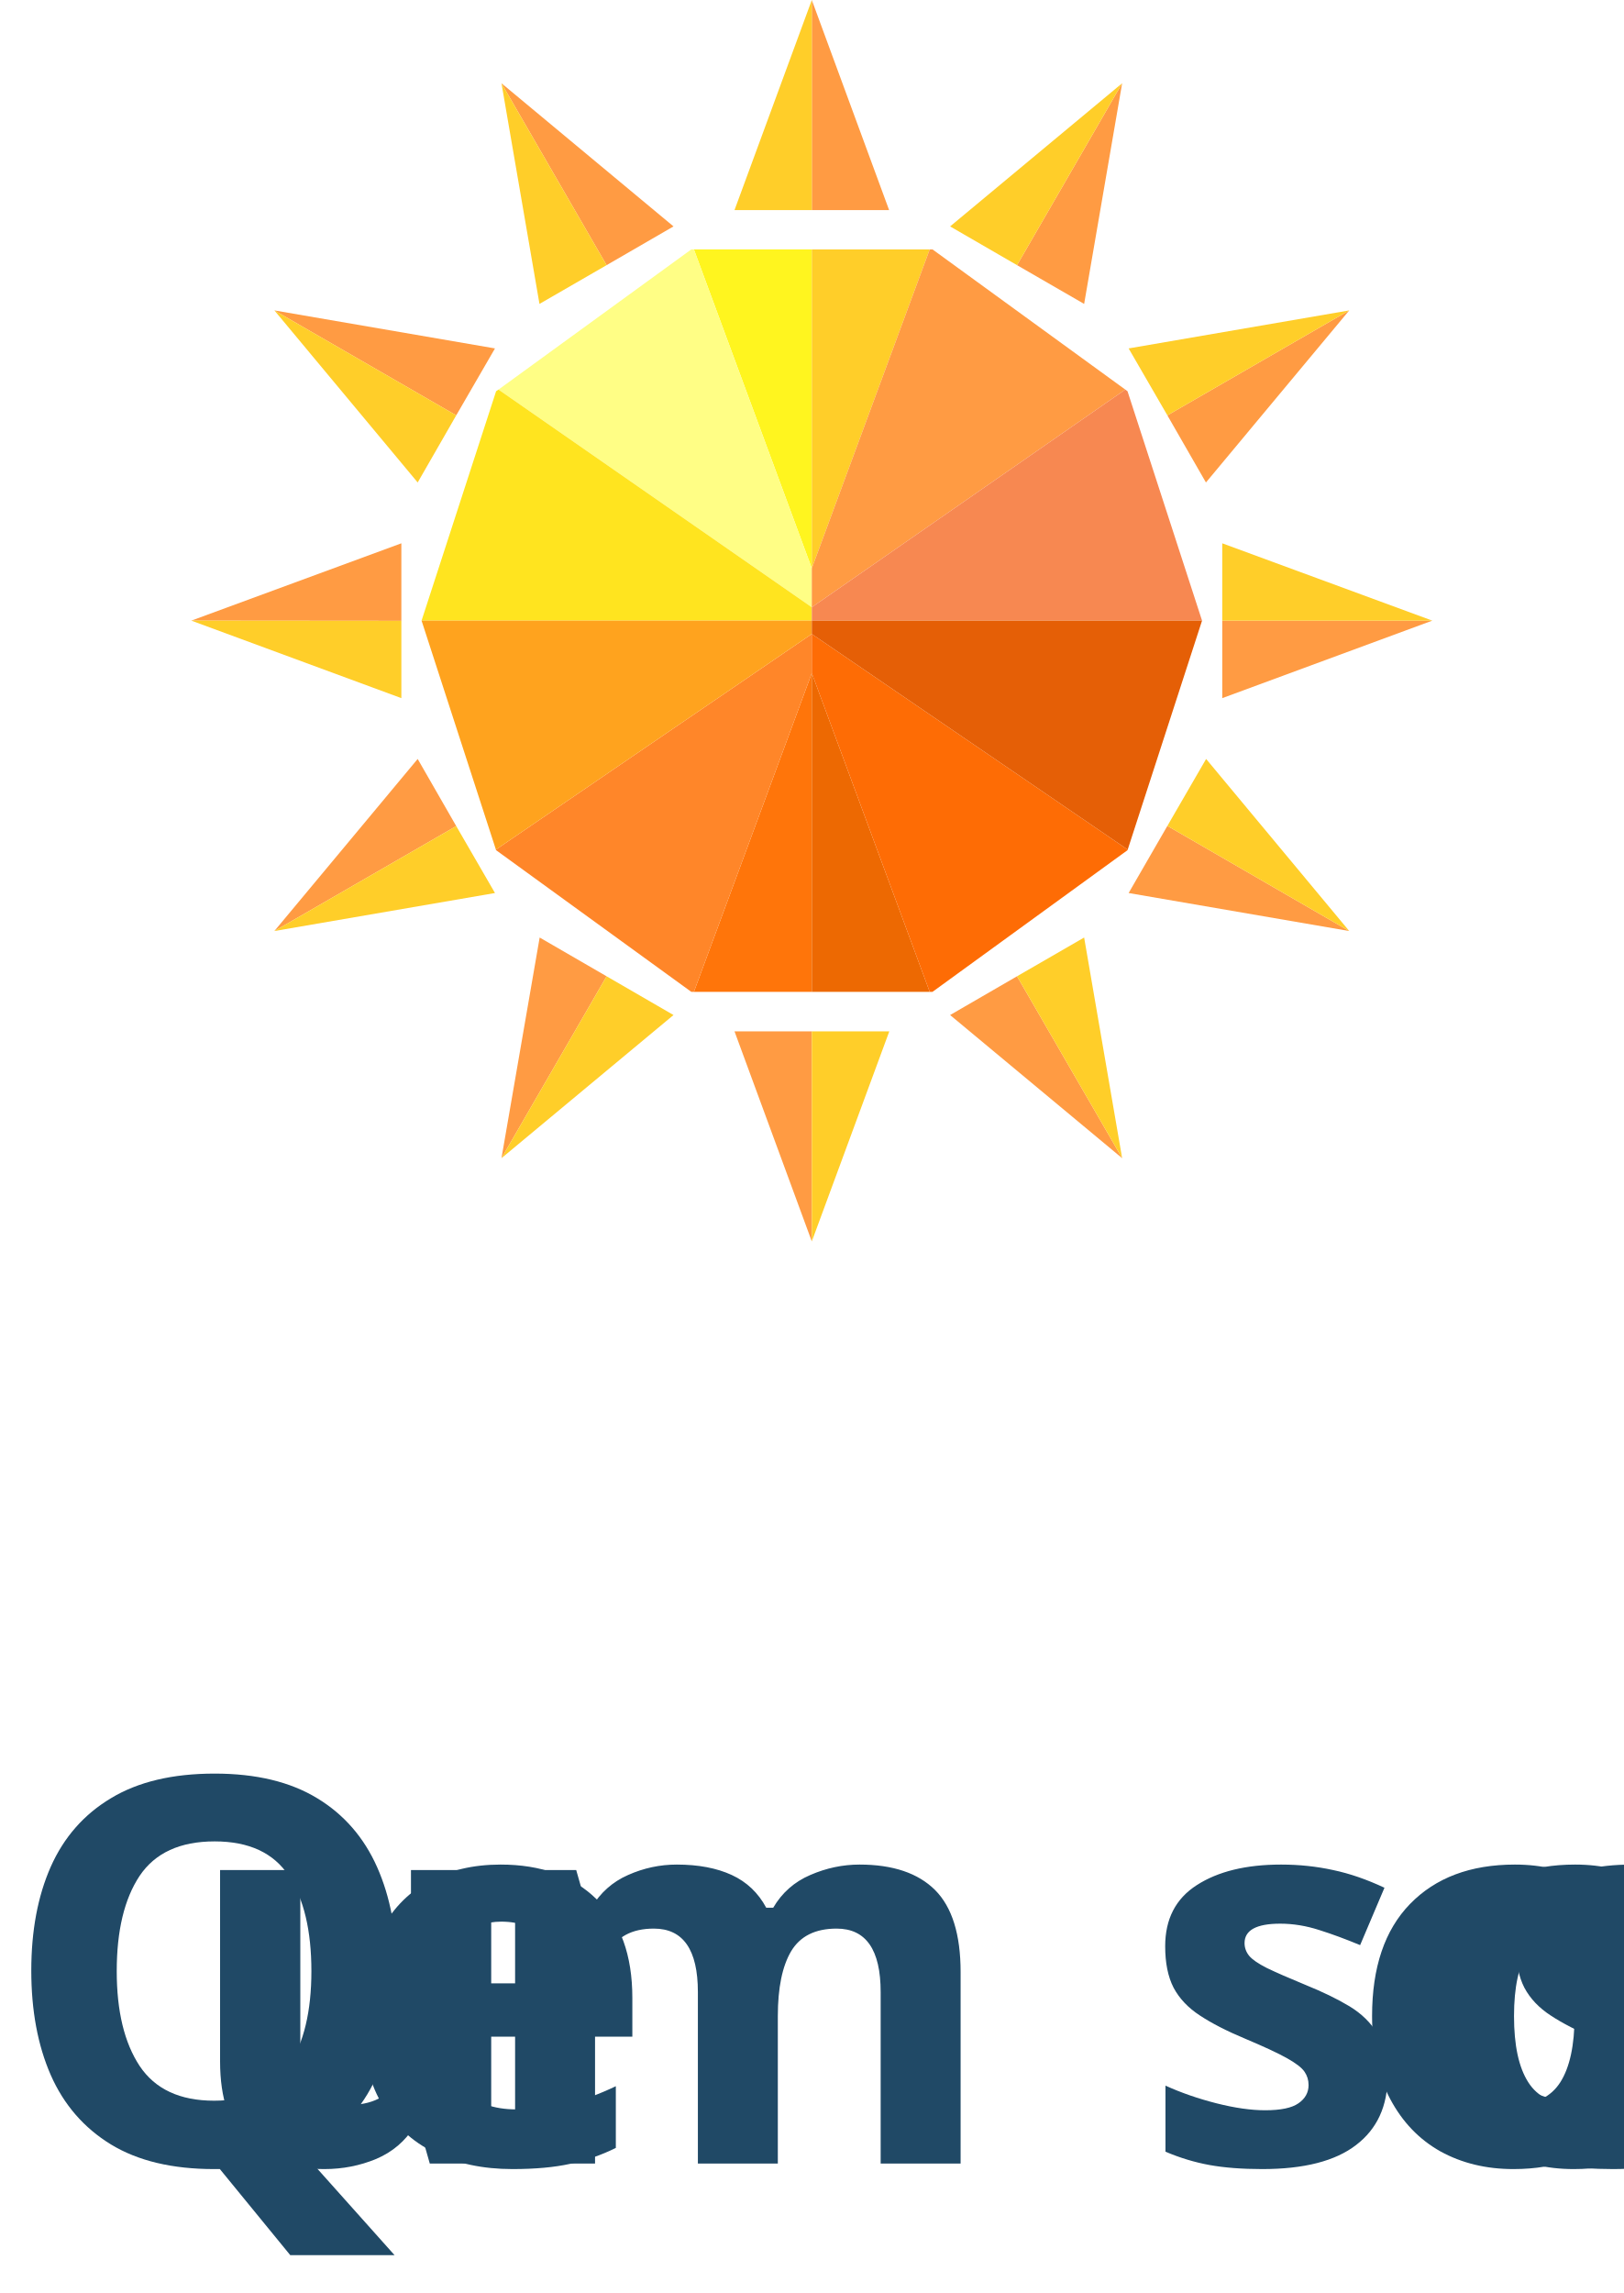
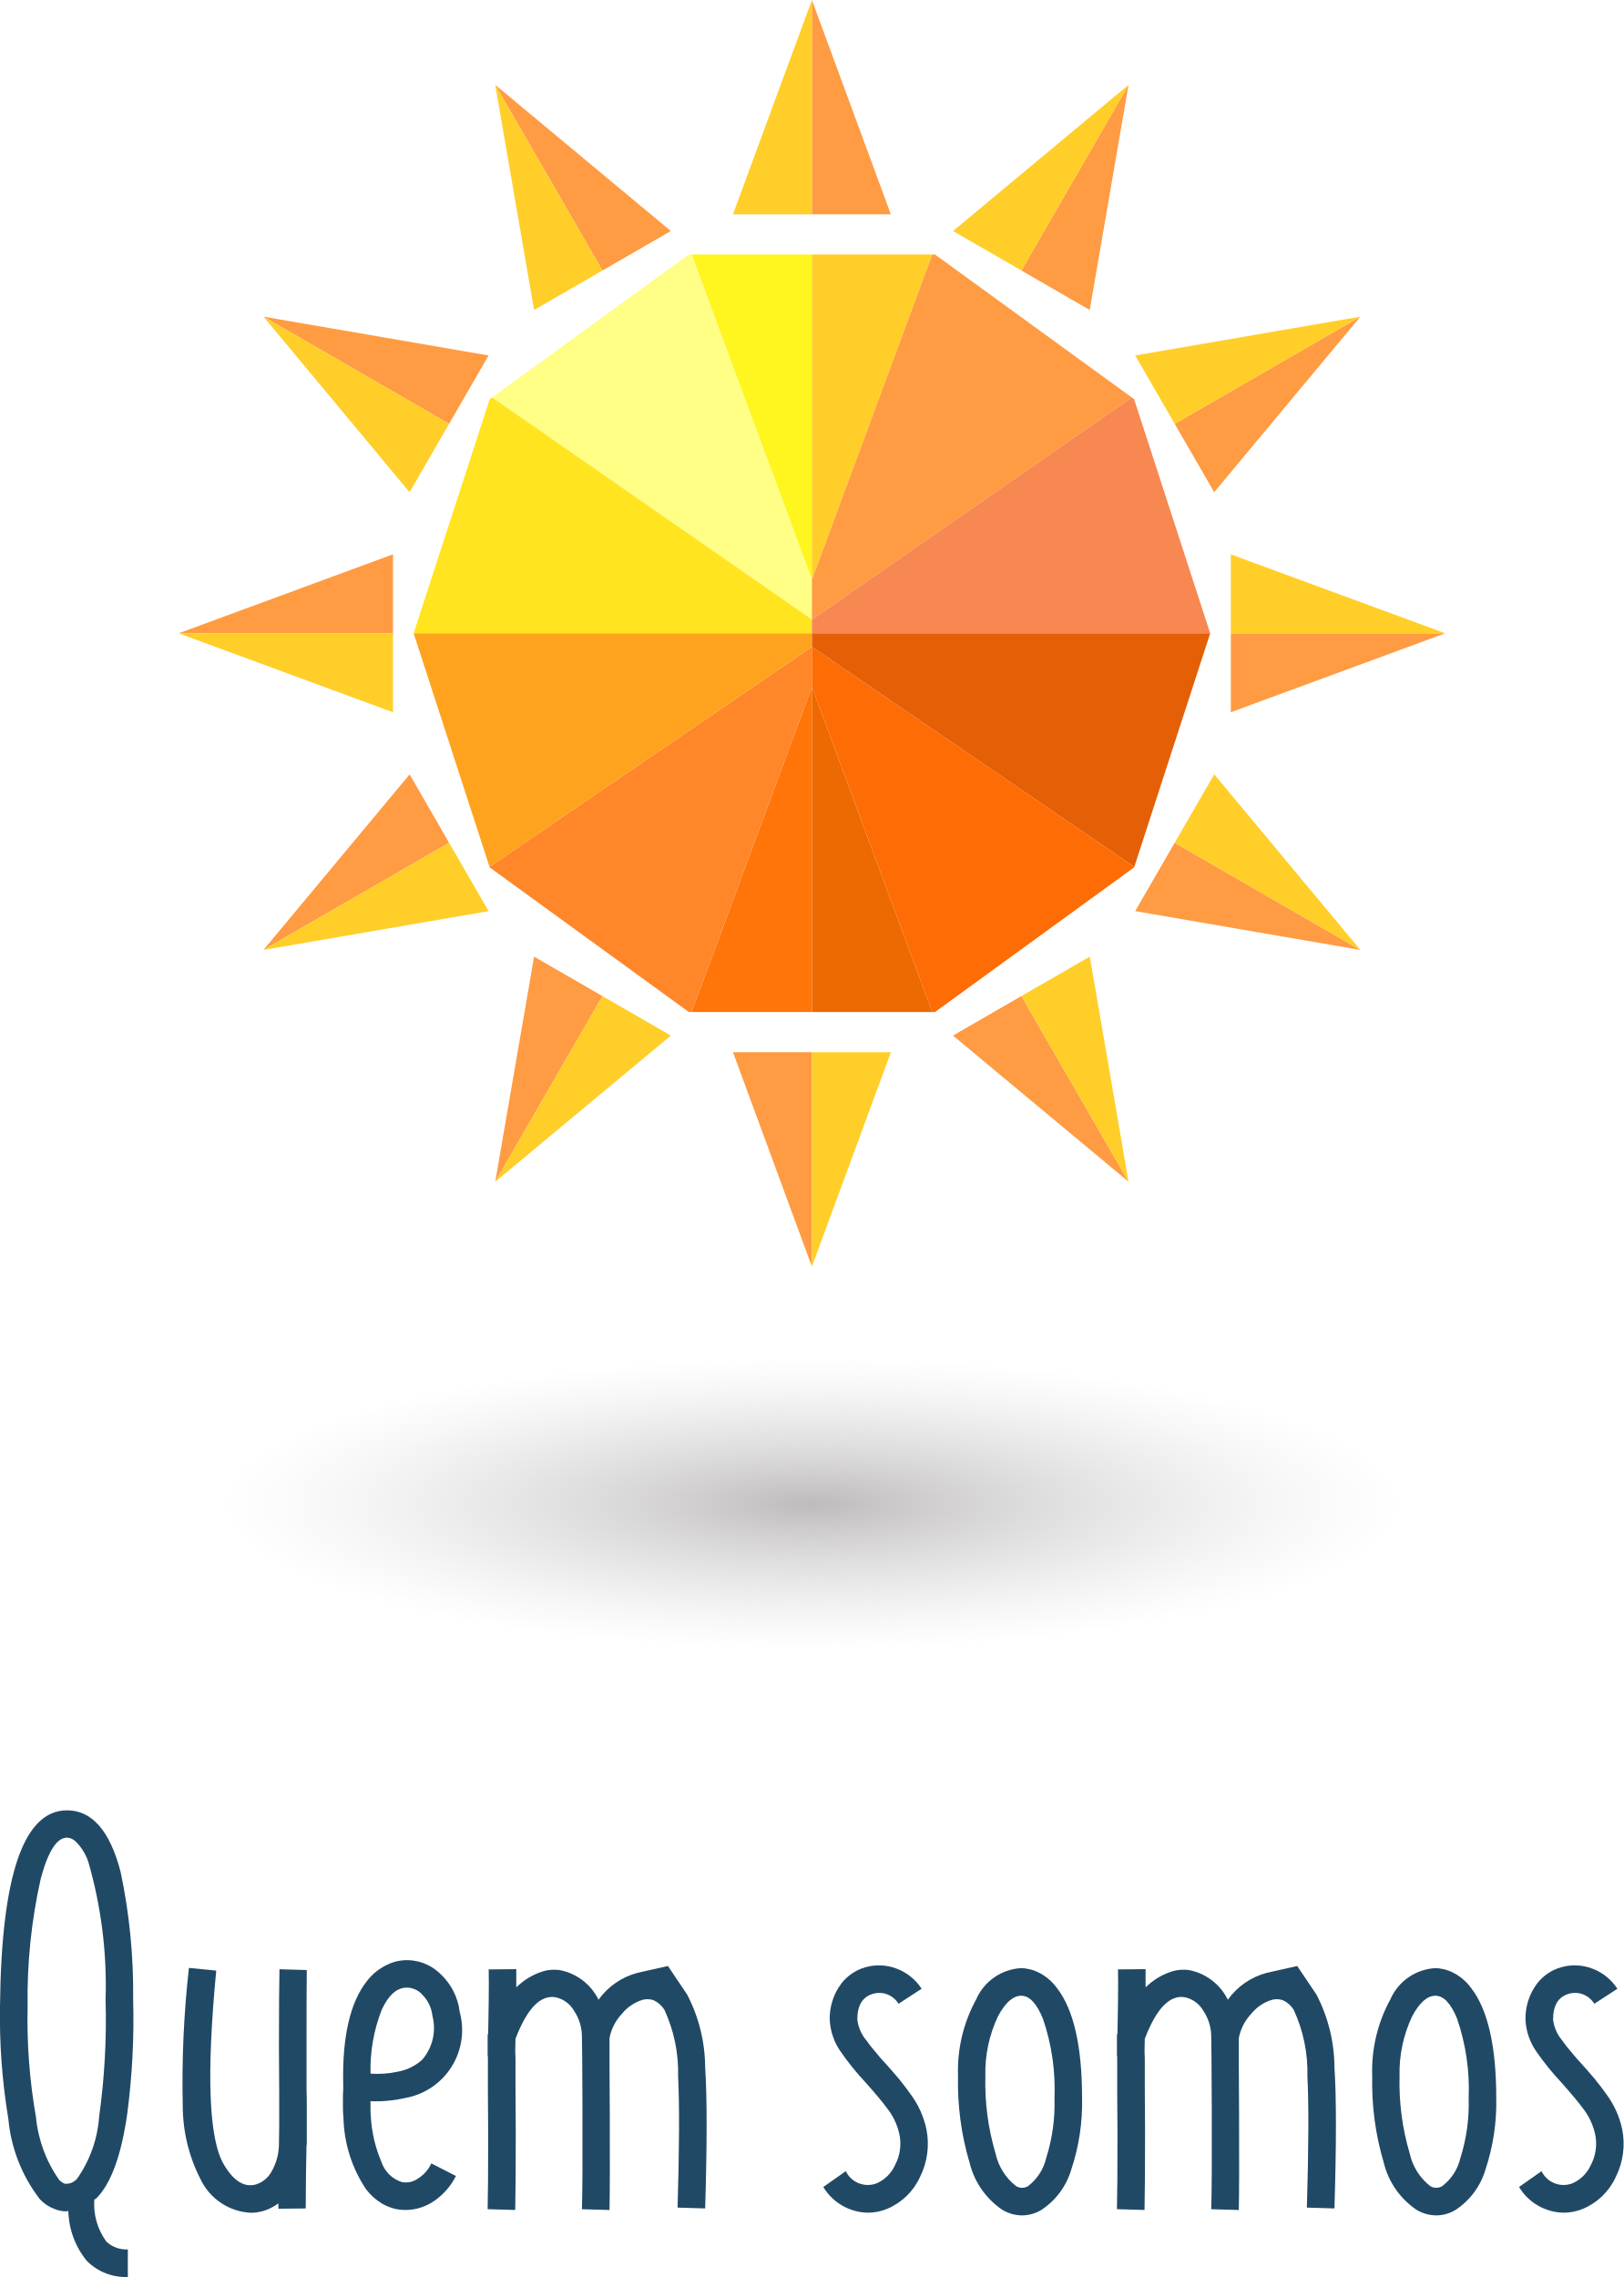
- <svg xmlns="http://www.w3.org/2000/svg" viewBox="0 0 87.58 123.66">
+ <svg xmlns="http://www.w3.org/2000/svg" viewBox="0 0 85.818 120.356">
  <defs>
-     <radialGradient id="Gradiente_sem_nome_13" cx="43.79" cy="26025.47" r="31.17" gradientTransform="translate(0 -6372.21) scale(1 0.25)" gradientUnits="userSpaceOnUse">
+     <style>.cls-1{isolation:isolate;}.cls-2{fill:#204966;}.cls-3{mix-blend-mode:multiply;fill:url(#Gradiente_sem_nome_13);}.cls-4{fill:#ff9b43;}.cls-5{fill:#ffce29;}.cls-6{fill:#ff750a;}.cls-7{fill:#fff51f;}.cls-8{fill:#fffe85;}.cls-9{fill:#ffe41f;}.cls-10{fill:#ff8629;}.cls-11{fill:#ffa31e;}.cls-12{fill:#ed6902;}.cls-13{fill:#f78851;}.cls-14{fill:#fe6c05;}.cls-15{fill:#e55f06;}</style>
+     <radialGradient id="Gradiente_sem_nome_13" cx="43.79" cy="26025.474" r="31.166" gradientTransform="translate(0 -6372.206) scale(1 0.2479)" gradientUnits="userSpaceOnUse">
      <stop offset="0" stop-color="#b6b1b3" stop-opacity="0.87" />
-       <stop offset="0.4" stop-color="#bfbdbe" stop-opacity="0.49" />
-       <stop offset="0.81" stop-color="#c8c8c8" stop-opacity="0.14" />
+       <stop offset="0.398" stop-color="#bfbdbe" stop-opacity="0.494" />
+       <stop offset="0.807" stop-color="#c8c8c8" stop-opacity="0.14" />
      <stop offset="1" stop-color="#ccc" stop-opacity="0" />
    </radialGradient>
  </defs>
-   <g style="isolation:isolate">
+   <g class="cls-1">
    <g id="Camada_2" data-name="Camada 2">
      <g id="Camada_1-2" data-name="Camada 1">
-         <text transform="translate(0 116.68)" style="font-size:29px;fill:#204966;font-family:SUNNLine-Bold, SUNN Line;font-weight:700">
-           <tspan style="letter-spacing:0.03em">Q</tspan>
-           <tspan x="9.7" y="0">u</tspan>
-           <tspan x="18.22" y="0" style="letter-spacing:-0.024em">e</tspan>
-           <tspan x="25.52" y="0">m som</tspan>
-           <tspan x="72.7" y="0" style="letter-spacing:-0.007em">o</tspan>
-           <tspan x="80.46" y="0">s</tspan>
-         </text>
-         <path d="M74.81,79.51c0,4.55-13.89,8.24-31,8.24s-31-3.69-31-8.24,13.89-8.24,31-8.24S74.81,75,74.81,79.51Z" style="mix-blend-mode:multiply;fill:url(#Gradiente_sem_nome_13)" />
-         <polygon points="77.26 33.47 77.26 33.47 65.93 33.47 65.93 37.65 77.26 33.47" style="fill:#ff9b43" />
-         <polygon points="65.93 29.3 65.93 33.47 77.26 33.47 65.93 29.3" style="fill:#ffce29" />
-         <polygon points="72.78 16.74 72.78 16.74 62.97 22.4 65.05 26.02 72.78 16.74" style="fill:#ff9b43" />
-         <polygon points="60.88 18.79 62.97 22.4 72.78 16.74 60.88 18.79" style="fill:#ffce29" />
-         <polygon points="60.53 4.49 60.53 4.49 54.86 14.3 58.48 16.39 60.53 4.49" style="fill:#ff9b43" />
-         <polygon points="51.25 12.21 54.86 14.3 60.53 4.49 51.25 12.21" style="fill:#ffce29" />
-         <polygon points="43.79 0 43.79 0 43.79 11.33 47.96 11.33 43.79 0" style="fill:#ff9b43" />
-         <polygon points="39.62 11.33 43.79 11.33 43.79 0 39.62 11.33" style="fill:#ffce29" />
-         <polygon points="27.05 4.49 27.05 4.49 32.72 14.3 36.33 12.21 27.05 4.49" style="fill:#ff9b43" />
-         <polygon points="29.1 16.39 32.72 14.3 27.05 4.49 29.1 16.39" style="fill:#ffce29" />
-         <polygon points="14.8 16.74 14.8 16.74 24.61 22.4 26.7 18.79 14.8 16.74" style="fill:#ff9b43" />
-         <polygon points="22.53 26.02 24.61 22.4 14.8 16.74 22.53 26.02" style="fill:#ffce29" />
-         <polygon points="10.32 33.47 10.32 33.47 21.65 33.48 21.65 29.3 10.32 33.47" style="fill:#ff9b43" />
-         <polygon points="21.65 37.65 21.65 33.48 10.32 33.47 21.65 37.65" style="fill:#ffce29" />
-         <polygon points="14.8 50.21 14.8 50.21 24.61 44.55 22.53 40.93 14.8 50.21" style="fill:#ff9b43" />
-         <polygon points="26.7 48.16 24.61 44.55 14.8 50.21 26.7 48.16" style="fill:#ffce29" />
-         <polygon points="27.05 62.46 27.05 62.46 32.72 52.65 29.11 50.56 27.05 62.46" style="fill:#ff9b43" />
-         <polygon points="36.33 54.74 32.72 52.65 27.05 62.46 36.33 54.74" style="fill:#ffce29" />
-         <polygon points="43.79 66.95 43.79 66.95 43.79 55.62 39.62 55.62 43.79 66.95" style="fill:#ff9b43" />
-         <polygon points="47.97 55.62 43.79 55.62 43.79 66.95 47.97 55.62" style="fill:#ffce29" />
-         <polygon points="60.53 62.46 60.53 62.46 54.86 52.65 51.25 54.74 60.53 62.46" style="fill:#ff9b43" />
-         <polygon points="58.48 50.56 54.86 52.65 60.53 62.46 58.48 50.56" style="fill:#ffce29" />
-         <polygon points="72.78 50.21 72.78 50.21 62.97 44.54 60.88 48.16 72.78 50.21" style="fill:#ff9b43" />
-         <polygon points="65.06 40.93 62.97 44.54 72.78 50.21 65.06 40.93" style="fill:#ffce29" />
-         <polygon points="43.79 36.3 37.43 53.49 43.79 53.49 43.79 36.3" style="fill:#ff750a" />
-         <polygon points="43.79 13.45 37.43 13.45 43.79 30.65 43.79 13.45" style="fill:#fff51f" />
-         <polygon points="43.79 30.65 37.43 13.45 37.29 13.45 26.89 21.01 43.79 32.75 43.79 30.65" style="fill:#fffe85" />
-         <polygon points="43.79 32.75 26.89 21.01 26.76 21.1 22.74 33.47 43.79 33.47 43.79 32.75" style="fill:#ffe41f" />
-         <polygon points="43.79 34.19 26.75 45.82 26.76 45.85 37.29 53.49 37.43 53.49 43.79 36.3 43.79 34.19" style="fill:#ff8629" />
-         <polygon points="43.79 33.47 22.74 33.47 26.75 45.82 43.79 34.19 43.79 33.47" style="fill:#ffa31e" />
-         <polygon points="43.79 36.3 50.15 53.49 43.79 53.49 43.79 36.3" style="fill:#ed6902" />
-         <polygon points="43.79 13.45 50.15 13.45 43.79 30.65 43.79 13.45" style="fill:#ffce29" />
-         <polygon points="43.79 30.65 50.15 13.45 50.3 13.45 60.7 21.01 43.79 32.75 43.79 30.65" style="fill:#ff9b43" />
-         <polygon points="43.79 32.75 60.7 21.01 60.82 21.1 64.84 33.47 43.79 33.47 43.79 32.75" style="fill:#f78851" />
-         <polygon points="43.79 34.19 60.83 45.82 60.82 45.85 50.3 53.49 50.15 53.49 43.79 36.3 43.79 34.19" style="fill:#fe6c05" />
-         <polygon points="43.79 33.47 64.84 33.47 60.83 45.82 43.79 34.19 43.79 33.47" style="fill:#e55f06" />
+         <path class="cls-2" d="M5.862,116.264A3.341,3.341,0,0,0,6.5,118.487a1.532,1.532,0,0,0,1.133.41v1.459a2.905,2.905,0,0,1-2.167-.85,4.33,4.33,0,0,1-.977-2.634H4.446l-.057.015a1.67,1.67,0,0,1-.637-.128,2.011,2.011,0,0,1-.765-.51,8.171,8.171,0,0,1-1.671-4.263,32.758,32.758,0,0,1-.439-5.947q.099-10.351,3.54-10.35,1.982,0,2.832,3.243a30.782,30.782,0,0,1,.665,6.74,38.18,38.18,0,0,1-.311,6.046q-.467,3.299-1.628,4.475l-.057.042Zm-3.526-10.21a29.727,29.727,0,0,0,.439,5.834A6.941,6.941,0,0,0,4.007,115.23a1.211,1.211,0,0,0,.255.184.285.285,0,0,0,.085.014H4.39a.66.66,0,0,0,.241-.043.867.867,0,0,0,.311-.212,6.495,6.495,0,0,0,1.175-3.3,36.929,36.929,0,0,0,.34-6.188,23.502,23.502,0,0,0-.906-7.25A2.698,2.698,0,0,0,4.899,97.36a.797.797,0,0,0-.269-.183.588.588,0,0,0-.212-.043q-.807,0-1.388,2.166A28.72,28.72,0,0,0,2.336,106.055Z" transform="translate(-0.8763)" />
+         <path class="cls-2" d="M17.091,113.22v.1l-.014.099q-.014.453-.014.751-.014.453-.014.835-.014.992-.014,1.728l-1.444.014v-.283a2.619,2.619,0,0,1-.779.397,2.312,2.312,0,0,1-.68.1,3.109,3.109,0,0,1-2.662-1.784,8.507,8.507,0,0,1-.934-3.852,54.388,54.388,0,0,1,.326-7.307l1.444.142q-.793,8.269.411,10.266.779,1.304,1.699,1.034a1.417,1.417,0,0,0,.807-.665,2.936,2.936,0,0,0,.397-1.473q.014-.609.014-.879v-1.826q-.014-1.289-.014-2.351,0-2.988.028-4.177l1.444.042q-.014,1.105-.014,3.937v2.294q.014.482.014,1.005V113.22Z" transform="translate(-0.8763)" />
+         <path class="cls-2" d="M21.849,116.774a2.606,2.606,0,0,1-.779-.298,2.949,2.949,0,0,1-.85-.765,7.074,7.074,0,0,1-1.189-3.752,5.192,5.192,0,0,1-.028-.596v-.623l.014-.297v-.255q-.085-3.766,1.246-5.466a2.915,2.915,0,0,1,1.09-.878,2.166,2.166,0,0,1,.467-.17,3.003,3.003,0,0,1,.368-.057,2.506,2.506,0,0,1,1.954.708,3.261,3.261,0,0,1,1.034,2.025,3.645,3.645,0,0,1-2.889,4.545,7.066,7.066,0,0,1-1.827.17v.41c0,.143.005.265.014.369a7.125,7.125,0,0,0,.566,2.436,1.658,1.658,0,0,0,1.09,1.062,1.121,1.121,0,0,0,.85-.198,1.849,1.849,0,0,0,.694-.793l1.303.666a3.555,3.555,0,0,1-1.147,1.316,2.687,2.687,0,0,1-1.515.481A2.962,2.962,0,0,1,21.849,116.774Zm.028-7.265a2.653,2.653,0,0,0,1.317-.638,2.564,2.564,0,0,0,.538-2.322,1.871,1.871,0,0,0-.51-1.09,1.101,1.101,0,0,0-.92-.397q-.736.057-1.246,1.161a8.608,8.608,0,0,0-.595,3.384A5.225,5.225,0,0,0,21.877,109.51Z" transform="translate(-0.8763)" />
+         <path class="cls-2" d="M37.199,105.431a8.444,8.444,0,0,1,.949,3.852q.156,2.309,0,7.448l-1.458-.043q.141-4.743.028-6.938a7.88,7.88,0,0,0-.722-3.512,1.289,1.289,0,0,0-.609-.524.981.981,0,0,0-.283-.042,1.272,1.272,0,0,0-.241.027,2.241,2.241,0,0,0-1.119.751,2.582,2.582,0,0,0-.651,1.274v1.43q.014,1.374.014,2.578.014,3.724-.014,5.083l-1.458-.042q.042-1.403.028-5.354-.014-1.33-.014-2.606-.014-1.104-.014-1.133a2.461,2.461,0,0,0-.411-1.387,1.493,1.493,0,0,0-.977-.723q-1.203-.212-2.124,2.195-.014.608-.014.665c.009.151.014.278.014.382v1.459q.014,1.289.014,2.365,0,3.002-.028,4.177l-1.458-.042q.029-1.104.028-3.938,0-1.02-.014-2.279v-1.855h-.014v-1.146l.028-.07q.014-.482.014-.808l.014-.892q.014-1.02,0-1.685l1.458-.014v.963a3.463,3.463,0,0,1,1.331-.822,2.095,2.095,0,0,1,1.005-.084A2.889,2.889,0,0,1,32.512,105.7a3.688,3.688,0,0,1,2.039-1.416q1.628-.368,1.628-.367Z" transform="translate(-0.8763)" />
+         <path class="cls-2" d="M44.392,115.598l1.189-.836a1.292,1.292,0,0,0,1.643.638,1.911,1.911,0,0,0,.963-.963,2.423,2.423,0,0,0,.227-1.628,3.372,3.372,0,0,0-.651-1.374q-.34-.467-1.147-1.374a14.072,14.072,0,0,1-1.303-1.613,3.188,3.188,0,0,1-.581-1.699,3.063,3.063,0,0,1,.609-1.898,2.447,2.447,0,0,1,1.26-.863,2.61,2.61,0,0,1,1.671.07,2.71,2.71,0,0,1,1.317,1.062l-1.218.793a1.233,1.233,0,0,0-.595-.496,1.181,1.181,0,0,0-.765-.027q-.821.24-.821,1.359a2.115,2.115,0,0,0,.481,1.103,6.591,6.591,0,0,0,.481.609l.269.326.283.31.34.383.34.397q.368.453.637.836a4.751,4.751,0,0,1,.821,1.826,3.916,3.916,0,0,1-.34,2.535,3.313,3.313,0,0,1-1.713,1.67,2.649,2.649,0,0,1-1.034.213A2.806,2.806,0,0,1,44.392,115.598Z" transform="translate(-0.8763)" />
+         <path class="cls-2" d="M53.851,116.802a4.213,4.213,0,0,1-1.728-2.492,14.824,14.824,0,0,1-.609-4.573,7.867,7.867,0,0,1,.963-4.064,2.754,2.754,0,0,1,2.379-1.643,1.566,1.566,0,0,1,.354.042,2.028,2.028,0,0,1,.467.142,2.682,2.682,0,0,1,1.062.863q1.331,1.714,1.331,5.82a11.148,11.148,0,0,1-.566,3.767,3.856,3.856,0,0,1-1.572,2.138,1.972,1.972,0,0,1-1.034.298A2.045,2.045,0,0,1,53.851,116.802Zm-.227-10.223a6.951,6.951,0,0,0-.665,3.157,13.143,13.143,0,0,0,.538,4.093,3.006,3.006,0,0,0,1.09,1.727.614.614,0,0,0,.623,0,2.602,2.602,0,0,0,.963-1.486,9.492,9.492,0,0,0,.439-3.172,11.505,11.505,0,0,0-.609-4.191q-.496-1.217-1.147-1.218T53.624,106.579Z" transform="translate(-0.8763)" />
+         <path class="cls-2" d="M70.461,105.431a8.444,8.444,0,0,1,.949,3.852q.156,2.309,0,7.448l-1.458-.043q.141-4.743.028-6.938a7.878,7.878,0,0,0-.722-3.512,1.289,1.289,0,0,0-.609-.524.981.981,0,0,0-.283-.042,1.273,1.273,0,0,0-.241.027,2.241,2.241,0,0,0-1.119.751,2.582,2.582,0,0,0-.651,1.274v1.43q.014,1.374.014,2.578.014,3.724-.014,5.083l-1.458-.042q.043-1.403.028-5.354-.014-1.33-.014-2.606-.014-1.104-.014-1.133a2.462,2.462,0,0,0-.411-1.387,1.494,1.494,0,0,0-.977-.723q-1.203-.212-2.124,2.195-.014.608-.014.665c.009.151.014.278.014.382v1.459q.014,1.289.014,2.365,0,3.002-.028,4.177l-1.458-.042q.029-1.104.028-3.938,0-1.02-.014-2.279v-1.855h-.014v-1.146l.028-.07q.014-.482.014-.808l.014-.892q.014-1.02,0-1.685l1.458-.014v.963a3.463,3.463,0,0,1,1.331-.822,2.095,2.095,0,0,1,1.005-.084A2.889,2.889,0,0,1,65.774,105.7a3.688,3.688,0,0,1,2.039-1.416q1.628-.368,1.628-.367Z" transform="translate(-0.8763)" />
+         <path class="cls-2" d="M75.743,116.802a4.213,4.213,0,0,1-1.728-2.492,14.824,14.824,0,0,1-.609-4.573,7.867,7.867,0,0,1,.963-4.064A2.754,2.754,0,0,1,76.748,104.03a1.568,1.568,0,0,1,.354.042,2.029,2.029,0,0,1,.467.142,2.682,2.682,0,0,1,1.062.863q1.331,1.714,1.331,5.82a11.148,11.148,0,0,1-.566,3.767,3.856,3.856,0,0,1-1.572,2.138,1.972,1.972,0,0,1-1.034.298A2.045,2.045,0,0,1,75.743,116.802Zm-.227-10.223a6.951,6.951,0,0,0-.665,3.157,13.143,13.143,0,0,0,.538,4.093,3.006,3.006,0,0,0,1.09,1.727.614.614,0,0,0,.623,0,2.603,2.603,0,0,0,.963-1.486,9.492,9.492,0,0,0,.439-3.172,11.505,11.505,0,0,0-.609-4.191q-.496-1.217-1.147-1.218T75.516,106.579Z" transform="translate(-0.8763)" />
+         <path class="cls-2" d="M81.166,115.598l1.19-.836a1.291,1.291,0,0,0,1.643.638,1.911,1.911,0,0,0,.963-.963,2.423,2.423,0,0,0,.227-1.628,3.372,3.372,0,0,0-.651-1.374q-.34-.467-1.147-1.374a14.075,14.075,0,0,1-1.303-1.613,3.188,3.188,0,0,1-.581-1.699,3.063,3.063,0,0,1,.609-1.898,2.447,2.447,0,0,1,1.26-.863,2.61,2.61,0,0,1,1.671.07,2.71,2.71,0,0,1,1.317,1.062l-1.218.793a1.233,1.233,0,0,0-.595-.496,1.181,1.181,0,0,0-.765-.027q-.821.24-.821,1.359a2.115,2.115,0,0,0,.481,1.103,6.608,6.608,0,0,0,.481.609l.269.326.283.31.34.383.34.397q.368.453.637.836a4.749,4.749,0,0,1,.821,1.826,3.916,3.916,0,0,1-.34,2.535,3.313,3.313,0,0,1-1.713,1.67,2.65,2.65,0,0,1-1.034.213A2.806,2.806,0,0,1,81.166,115.598Z" transform="translate(-0.8763)" />
+         <path class="cls-3" d="M74.81,79.51c0,4.548-13.888,8.236-31.02,8.236S12.771,84.058,12.771,79.51c0-4.55,13.888-8.238,31.019-8.238S74.81,74.96,74.81,79.51Z" transform="translate(-0.8763)" />
+         <polygon class="cls-4" points="76.387 33.474 76.387 33.474 65.057 33.474 65.057 37.647 76.387 33.474" />
+         <polygon class="cls-5" points="65.057 29.302 65.057 33.474 76.387 33.474 65.057 29.302" />
+         <polygon class="cls-4" points="71.903 16.737 71.903 16.737 62.09 22.402 64.177 26.017 71.903 16.737" />
+         <polygon class="cls-5" points="60.003 18.789 62.09 22.402 71.903 16.737 60.003 18.789" />
+         <polygon class="cls-4" points="59.65 4.486 59.65 4.486 53.985 14.297 57.599 16.385 59.65 4.486" />
+         <polygon class="cls-5" points="50.372 12.211 53.985 14.297 59.65 4.486 50.372 12.211" />
+         <polygon class="cls-4" points="42.914 0 42.914 0 42.914 11.331 47.087 11.331 42.914 0" />
+         <polygon class="cls-5" points="38.741 11.331 42.914 11.331 42.914 0 38.741 11.331" />
+         <polygon class="cls-4" points="26.177 4.486 26.177 4.486 31.843 14.299 35.457 12.211 26.177 4.486" />
+         <polygon class="cls-5" points="28.228 16.385 31.843 14.299 26.177 4.486 28.228 16.385" />
+         <polygon class="cls-4" points="13.925 16.737 13.925 16.737 23.737 22.403 25.825 18.789 13.925 16.737" />
+         <polygon class="cls-5" points="21.65 26.018 23.737 22.403 13.925 16.737 21.65 26.018" />
+         <polygon class="cls-4" points="9.441 33.474 9.441 33.474 20.772 33.475 20.772 29.3 9.441 33.474" />
+         <polygon class="cls-5" points="20.772 37.649 20.772 33.475 9.441 33.474 20.772 37.649" />
+         <polygon class="cls-4" points="13.925 50.211 13.925 50.211 23.737 44.546 21.651 40.931 13.925 50.211" />
+         <polygon class="cls-5" points="25.825 48.161 23.737 44.546 13.925 50.211 25.825 48.161" />
+         <polygon class="cls-4" points="26.177 62.462 26.177 62.462 31.844 52.652 28.229 50.564 26.177 62.462" />
+         <polygon class="cls-5" points="35.458 54.739 31.844 52.652 26.177 62.462 35.458 54.739" />
+         <polygon class="cls-4" points="42.914 66.948 42.914 66.948 42.915 55.616 38.741 55.616 42.914 66.948" />
+         <polygon class="cls-5" points="47.089 55.618 42.915 55.616 42.914 66.948 47.089 55.618" />
+         <polygon class="cls-4" points="59.65 62.462 59.65 62.462 53.986 52.649 50.37 54.737 59.65 62.462" />
+         <polygon class="cls-5" points="57.602 50.564 53.986 52.649 59.65 62.462 57.602 50.564" />
+         <polygon class="cls-4" points="71.903 50.211 71.903 50.211 62.09 44.544 60.001 48.16 71.903 50.211" />
+         <polygon class="cls-5" points="64.179 40.93 62.09 44.544 71.903 50.211 64.179 40.93" />
+         <polygon class="cls-6" points="42.915 36.304 36.554 53.494 42.915 53.494 42.915 36.304" />
+         <polygon class="cls-7" points="42.915 13.452 36.552 13.452 42.915 30.646 42.915 13.452" />
+         <polygon class="cls-8" points="42.915 30.646 36.552 13.452 36.41 13.452 26.011 21.007 42.915 32.747 42.915 30.646" />
+         <polygon class="cls-9" points="42.915 32.747 26.011 21.007 25.883 21.101 21.863 33.474 42.915 33.474 42.915 32.747" />
+         <polygon class="cls-10" points="42.915 34.189 25.873 45.819 25.883 45.848 36.41 53.494 36.554 53.494 42.915 36.304 42.915 34.189" />
+         <polygon class="cls-11" points="42.915 33.474 21.863 33.474 25.873 45.819 42.915 34.189 42.915 33.474" />
+         <polygon class="cls-12" points="42.915 36.304 49.275 53.494 42.915 53.494 42.915 36.304" />
+         <polygon class="cls-5" points="42.915 13.452 49.277 13.452 42.915 30.646 42.915 13.452" />
+         <polygon class="cls-4" points="42.915 30.646 49.277 13.452 49.419 13.452 59.819 21.007 42.915 32.747 42.915 30.646" />
+         <polygon class="cls-13" points="42.915 32.747 59.819 21.007 59.945 21.101 63.966 33.474 42.915 33.474 42.915 32.747" />
+         <polygon class="cls-14" points="42.915 34.189 59.955 45.819 59.945 45.848 49.419 53.494 49.275 53.494 42.915 36.304 42.915 34.189" />
+         <polygon class="cls-15" points="42.915 33.474 63.966 33.474 59.955 45.819 42.915 34.189 42.915 33.474" />
      </g>
    </g>
  </g>
</svg>
